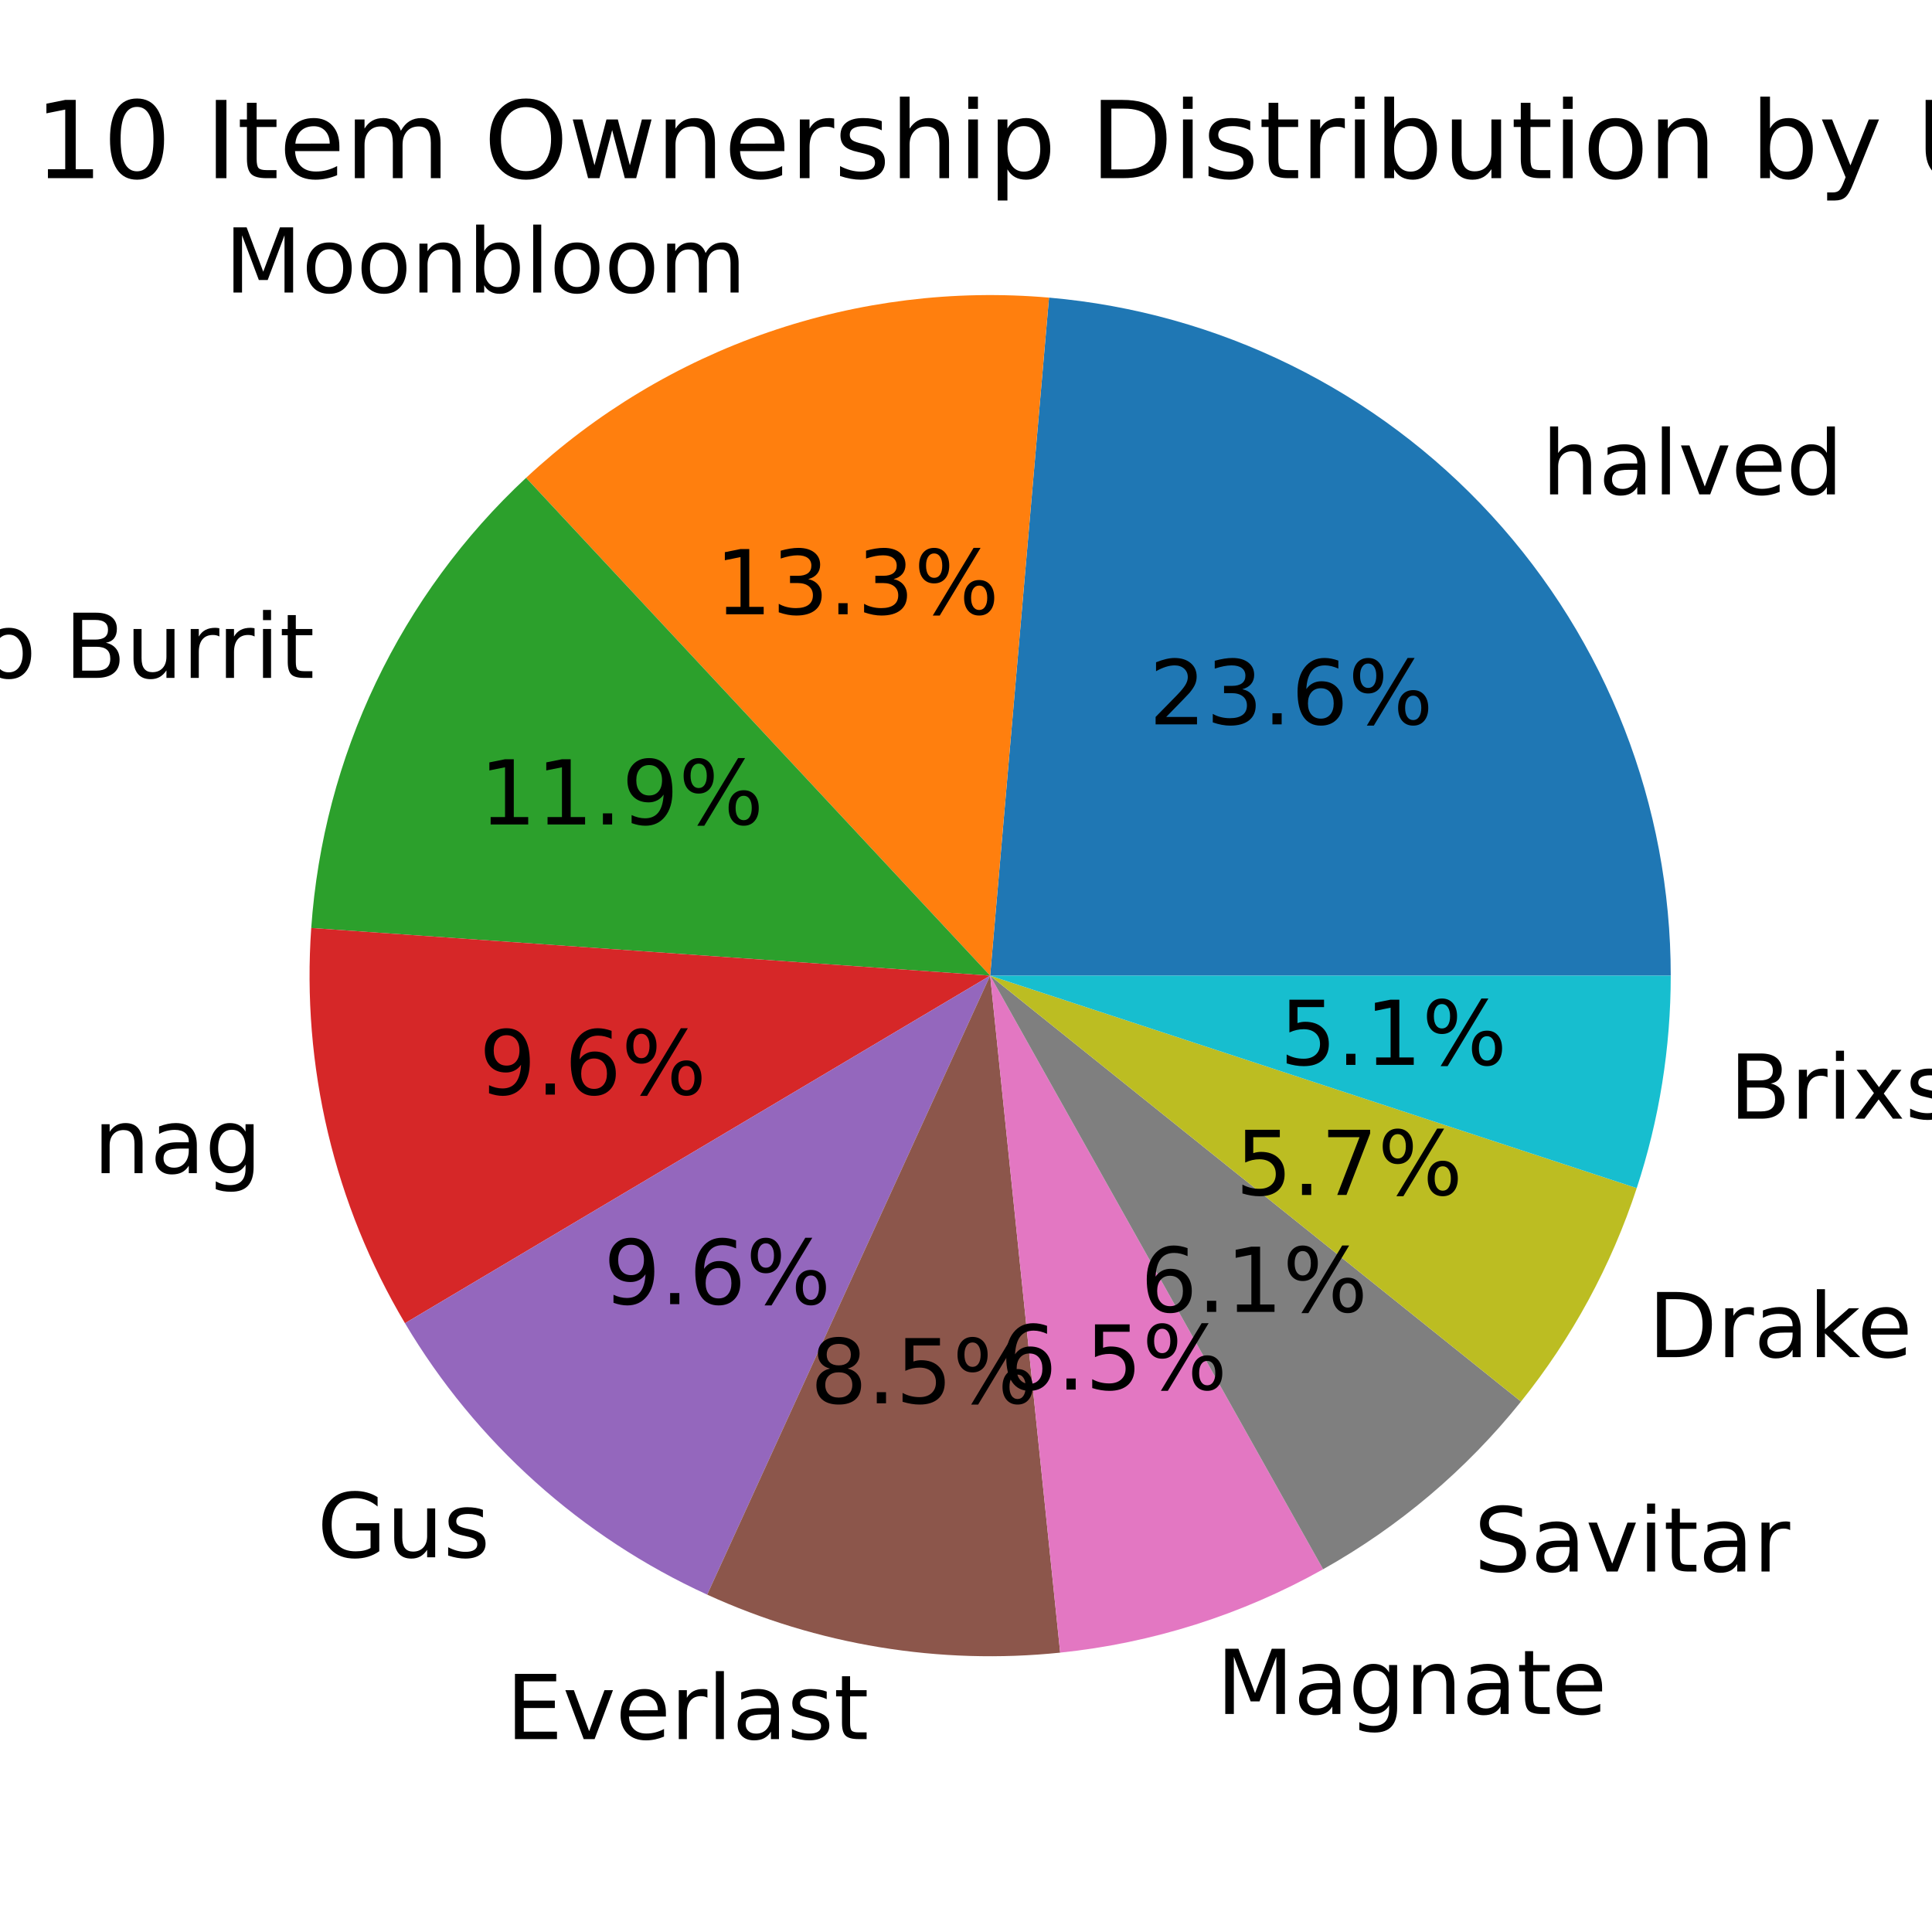
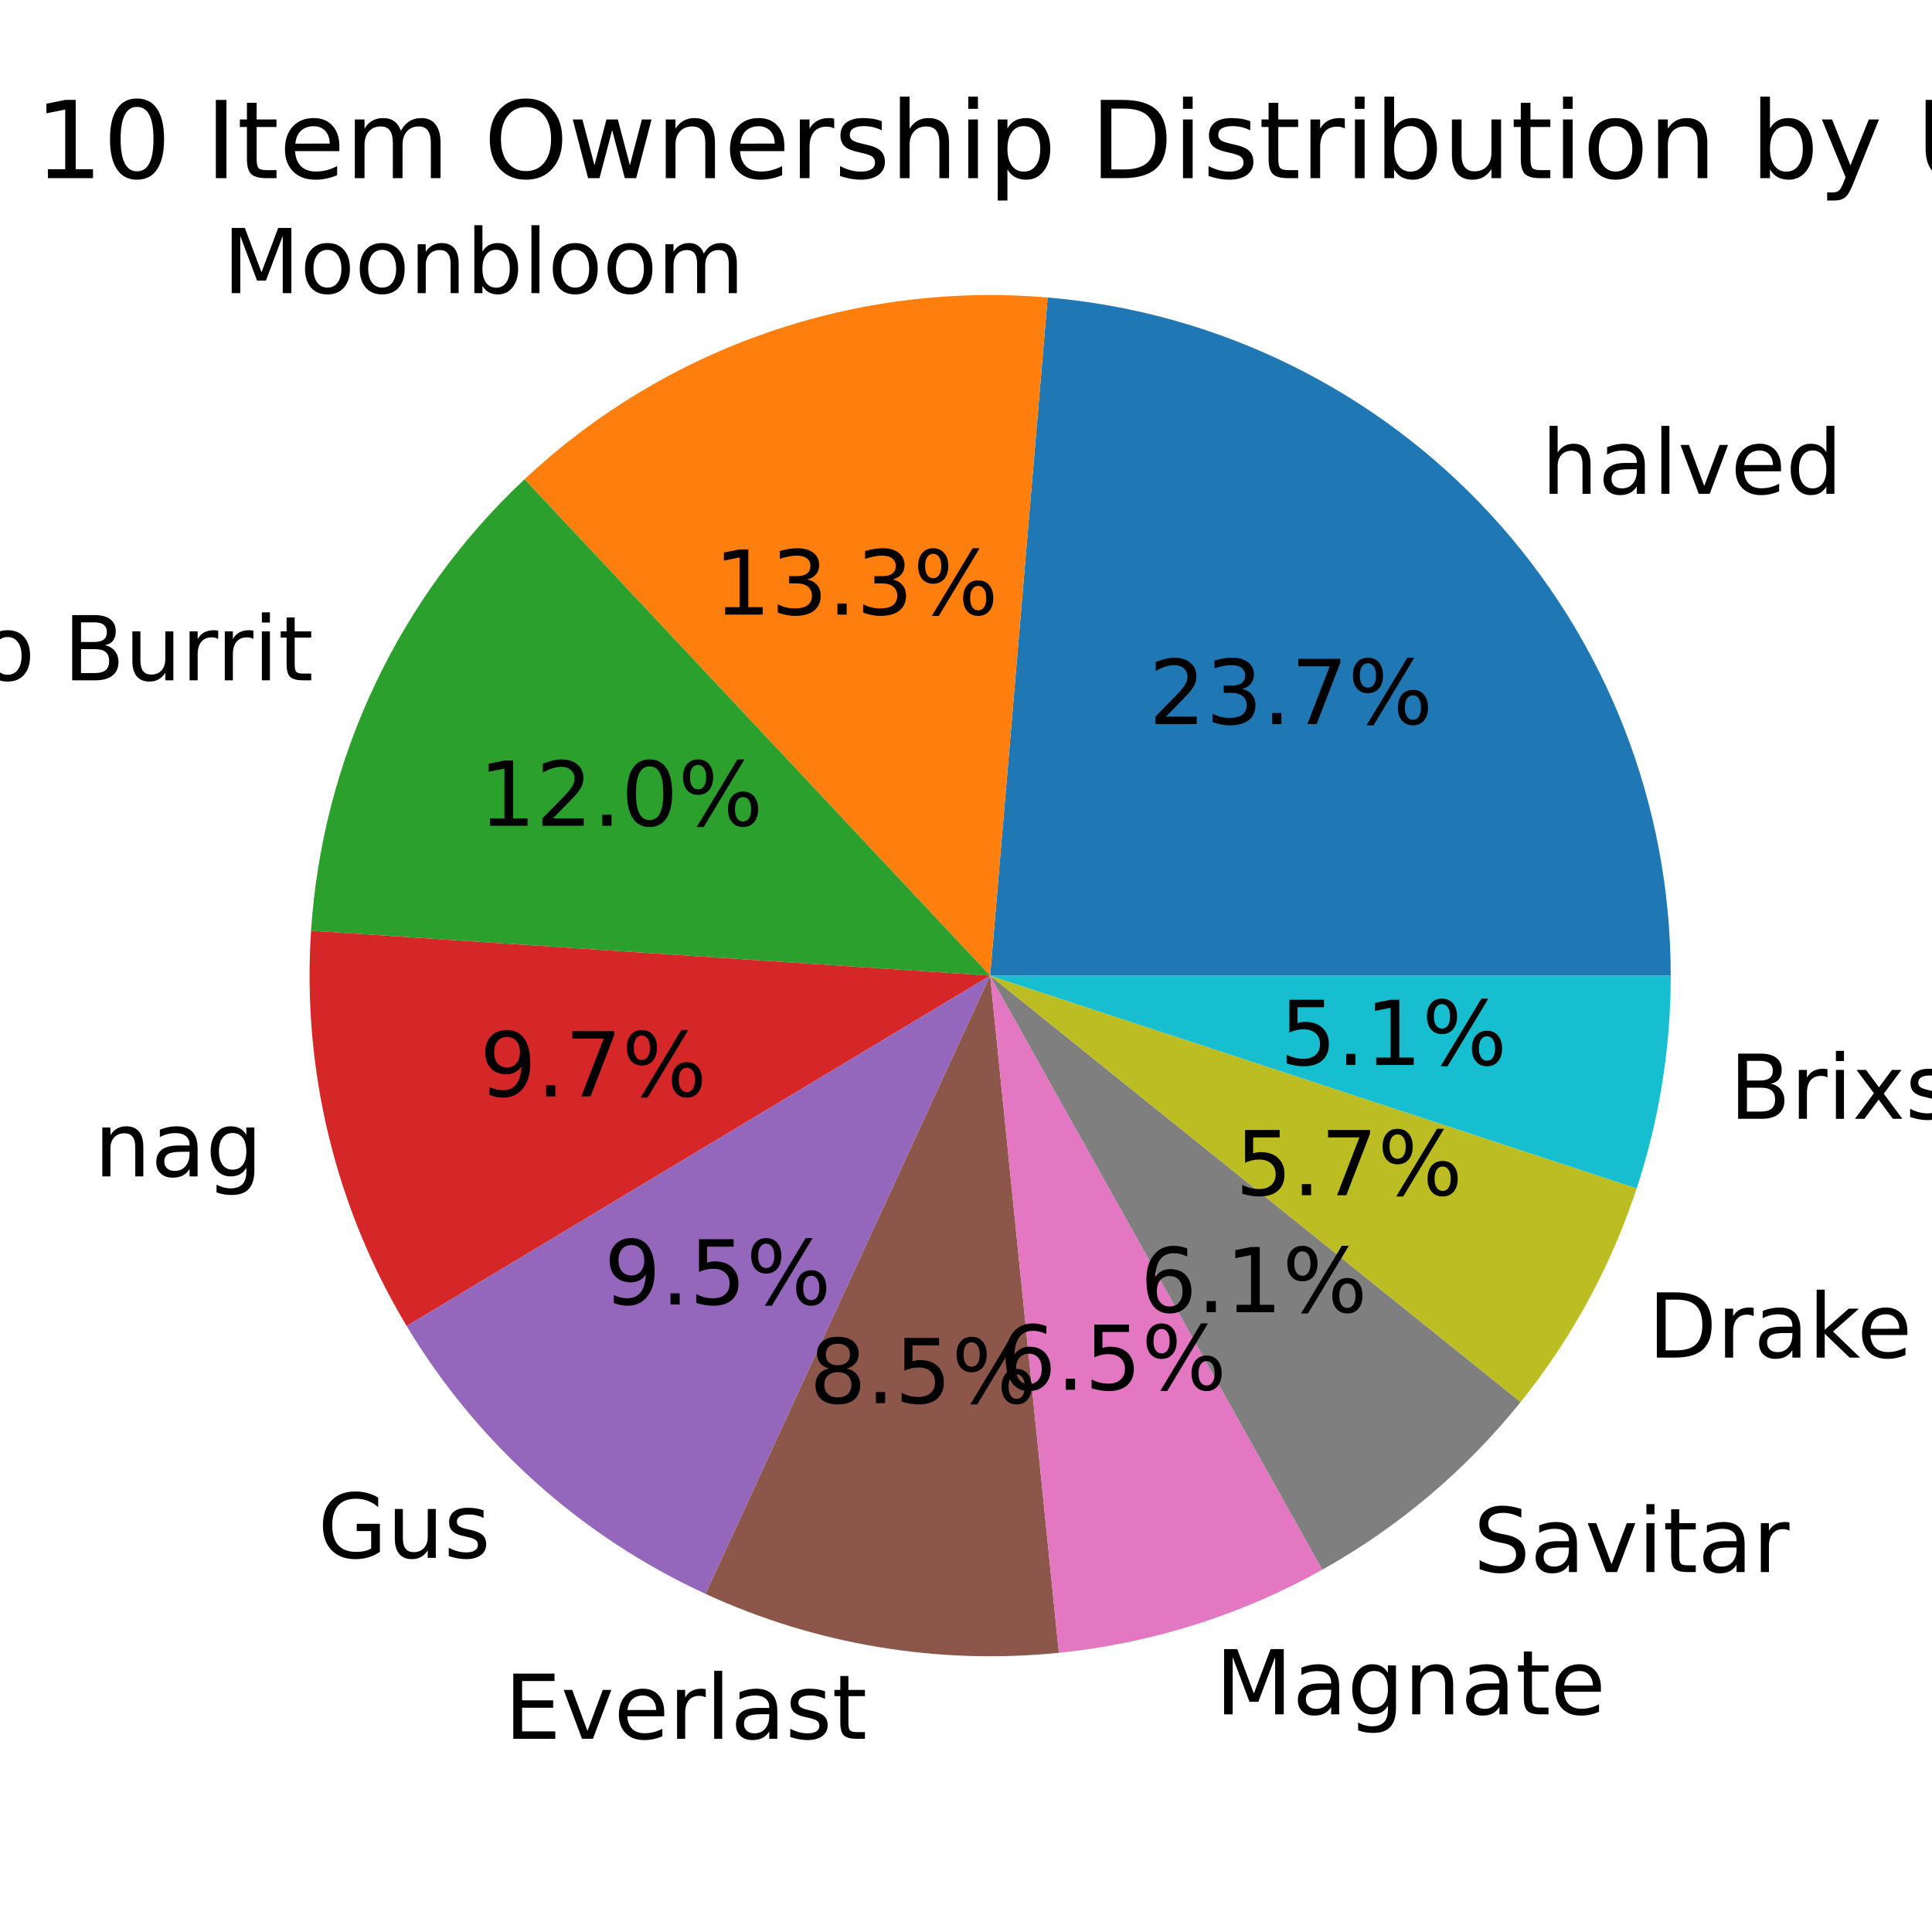
<svg xmlns="http://www.w3.org/2000/svg" xmlns:xlink="http://www.w3.org/1999/xlink" width="216pt" height="216pt" viewBox="0 0 216 216" version="1.1">
  <defs>
    <style type="text/css">*{stroke-linejoin: round; stroke-linecap: butt}</style>
  </defs>
  <g id="figure_1">
    <g id="patch_1">
      <path d="M 0 216  L 216 216  L 216 0  L 0 0  z " style="fill: #ffffff" />
    </g>
    <g id="axes_1">
      <g id="patch_2">
-         <path d="M 186.791 109.08  C 186.791 90.044 179.648 71.685 166.782 57.654  C 153.917 43.624 136.244 34.92 117.28 33.274  L 110.7 109.08  z " style="fill: #1f77b4" />
+         <path d="M 186.791 109.08  C 186.791 90.019 179.628 71.636 166.732 57.6  C 153.836 43.563 136.125 34.873 117.132 33.261  L 110.7 109.08  z " style="fill: #1f77b4" />
      </g>
      <g id="patch_3">
-         <path d="M 117.28 33.274  C 106.667 32.353 95.979 33.671 85.907 37.141  C 75.836 40.612 66.605 46.16 58.814 53.423  L 110.7 109.08  z " style="fill: #ff7f0e" />
+         <path d="M 117.132 33.261  C 106.503 32.36 95.803 33.703 85.728 37.204  C 75.652 40.704 66.424 46.285 58.644 53.582  L 110.7 109.08  z " style="fill: #ff7f0e" />
      </g>
      <g id="patch_4">
-         <path d="M 58.814 53.423  C 51.833 59.931 46.139 67.695 42.028 76.308  C 37.918 84.921 35.464 94.231 34.796 103.751  L 110.7 109.08  z " style="fill: #2ca02c" />
+         <path d="M 58.644 53.582  C 51.674 60.12 45.998 67.912 41.913 76.551  C 37.827 85.19 35.406 94.522 34.775 104.058  L 110.7 109.08  z " style="fill: #2ca02c" />
      </g>
      <g id="patch_5">
-         <path d="M 34.796 103.751  C 34.257 111.433 34.887 119.152 36.664 126.645  C 38.442 134.137 41.346 141.317 45.279 147.938  L 110.7 109.08  z " style="fill: #d62728" />
+         <path d="M 34.775 104.058  C 34.266 111.752 34.93 119.478 36.743 126.973  C 38.556 134.467 41.498 141.643 45.467 148.253  L 110.7 109.08  z " style="fill: #d62728" />
      </g>
      <g id="patch_6">
-         <path d="M 45.279 147.938  C 49.211 154.558 54.126 160.544 59.855 165.689  C 65.584 170.835 72.061 175.081 79.065 178.283  L 110.7 109.08  z " style="fill: #9467bd" />
+         <path d="M 45.467 148.253  C 49.383 154.773 54.254 160.67 59.918 165.746  C 65.581 170.821 71.974 175.019 78.883 178.2  L 110.7 109.08  z " style="fill: #9467bd" />
      </g>
      <g id="patch_7">
-         <path d="M 79.065 178.283  C 85.208 181.091 91.698 183.069 98.363 184.164  C 105.028 185.259 111.81 185.462 118.529 184.767  L 110.7 109.08  z " style="fill: #8c564b" />
+         <path d="M 78.883 178.2  C 85.027 181.028 91.521 183.024 98.192 184.136  C 104.864 185.248 111.654 185.465 118.383 184.782  L 110.7 109.08  z " style="fill: #8c564b" />
      </g>
      <g id="patch_8">
-         <path d="M 118.529 184.767  C 123.682 184.234 128.767 183.176 133.706 181.61  C 138.644 180.043 143.409 177.977 147.928 175.442  L 110.7 109.08  z " style="fill: #e377c2" />
+         <path d="M 118.383 184.782  C 123.544 184.258 128.638 183.208 133.585 181.648  C 138.532 180.088 143.307 178.026 147.835 175.494  L 110.7 109.08  z " style="fill: #e377c2" />
      </g>
      <g id="patch_9">
-         <path d="M 147.928 175.442  C 152.172 173.061 156.177 170.279 159.89 167.133  C 163.603 163.987 167.005 160.492 170.05 156.697  L 110.7 109.08  z " style="fill: #7f7f7f" />
+         <path d="M 147.835 175.494  C 152.088 173.116 156.103 170.335 159.824 167.189  C 163.545 164.043 166.955 160.547 170.008 156.75  L 110.7 109.08  z " style="fill: #7f7f7f" />
      </g>
      <g id="patch_10">
-         <path d="M 170.05 156.697  C 172.899 153.146 175.423 149.348 177.592 145.346  C 179.762 141.345 181.568 137.156 182.989 132.832  L 110.7 109.08  z " style="fill: #bcbd22" />
+         <path d="M 170.008 156.75  C 172.863 153.197 175.394 149.395 177.569 145.39  C 179.744 141.384 181.554 137.192 182.979 132.862  L 110.7 109.08  z " style="fill: #bcbd22" />
      </g>
      <g id="patch_11">
-         <path d="M 182.989 132.832  C 184.246 129.005 185.198 125.085 185.834 121.107  C 186.471 117.13 186.791 113.108 186.791 109.08  L 110.7 109.08  z " style="fill: #17becf" />
+         <path d="M 182.979 132.862  C 184.24 129.031 185.194 125.105 185.832 121.123  C 186.47 117.14 186.791 113.113 186.791 109.08  L 110.7 109.08  z " style="fill: #17becf" />
      </g>
      <g id="matplotlib.axis_1" />
      <g id="matplotlib.axis_2" />
      <g id="text_1">
-         <g transform="translate(172.3907 55.27127) scale(0.1 -0.1)">
+         <g transform="translate(172.3355 55.21114) scale(0.1 -0.1)">
          <defs>
            <path id="DejaVuSans-68" d="M 3513 2113  L 3513 0  L 2938 0  L 2938 2094  Q 2938 2591 2744 2837  Q 2550 3084 2163 3084  Q 1697 3084 1428 2787  Q 1159 2491 1159 1978  L 1159 0  L 581 0  L 581 4863  L 1159 4863  L 1159 2956  Q 1366 3272 1645 3428  Q 1925 3584 2291 3584  Q 2894 3584 3203 3211  Q 3513 2838 3513 2113  z " transform="scale(0.015625)" />
            <path id="DejaVuSans-61" d="M 2194 1759  Q 1497 1759 1228 1600  Q 959 1441 959 1056  Q 959 750 1161 570  Q 1363 391 1709 391  Q 2188 391 2477 730  Q 2766 1069 2766 1631  L 2766 1759  L 2194 1759  z M 3341 1997  L 3341 0  L 2766 0  L 2766 531  Q 2569 213 2275 61  Q 1981 -91 1556 -91  Q 1019 -91 701 211  Q 384 513 384 1019  Q 384 1609 779 1909  Q 1175 2209 1959 2209  L 2766 2209  L 2766 2266  Q 2766 2663 2505 2880  Q 2244 3097 1772 3097  Q 1472 3097 1187 3025  Q 903 2953 641 2809  L 641 3341  Q 956 3463 1253 3523  Q 1550 3584 1831 3584  Q 2591 3584 2966 3190  Q 3341 2797 3341 1997  z " transform="scale(0.015625)" />
            <path id="DejaVuSans-6c" d="M 603 4863  L 1178 4863  L 1178 0  L 603 0  L 603 4863  z " transform="scale(0.015625)" />
            <path id="DejaVuSans-76" d="M 191 3500  L 800 3500  L 1894 563  L 2988 3500  L 3597 3500  L 2284 0  L 1503 0  L 191 3500  z " transform="scale(0.015625)" />
            <path id="DejaVuSans-65" d="M 3597 1894  L 3597 1613  L 953 1613  Q 991 1019 1311 708  Q 1631 397 2203 397  Q 2534 397 2845 478  Q 3156 559 3463 722  L 3463 178  Q 3153 47 2828 -22  Q 2503 -91 2169 -91  Q 1331 -91 842 396  Q 353 884 353 1716  Q 353 2575 817 3079  Q 1281 3584 2069 3584  Q 2775 3584 3186 3129  Q 3597 2675 3597 1894  z M 3022 2063  Q 3016 2534 2758 2815  Q 2500 3097 2075 3097  Q 1594 3097 1305 2825  Q 1016 2553 972 2059  L 3022 2063  z " transform="scale(0.015625)" />
            <path id="DejaVuSans-64" d="M 2906 2969  L 2906 4863  L 3481 4863  L 3481 0  L 2906 0  L 2906 525  Q 2725 213 2448 61  Q 2172 -91 1784 -91  Q 1150 -91 751 415  Q 353 922 353 1747  Q 353 2572 751 3078  Q 1150 3584 1784 3584  Q 2172 3584 2448 3432  Q 2725 3281 2906 2969  z M 947 1747  Q 947 1113 1208 752  Q 1469 391 1925 391  Q 2381 391 2643 752  Q 2906 1113 2906 1747  Q 2906 2381 2643 2742  Q 2381 3103 1925 3103  Q 1469 3103 1208 2742  Q 947 2381 947 1747  z " transform="scale(0.015625)" />
          </defs>
          <use xlink:href="#DejaVuSans-68" />
          <use xlink:href="#DejaVuSans-61" x="63.379" />
          <use xlink:href="#DejaVuSans-6c" x="124.658" />
          <use xlink:href="#DejaVuSans-76" x="152.441" />
          <use xlink:href="#DejaVuSans-65" x="211.621" />
          <use xlink:href="#DejaVuSans-64" x="273.145" />
        </g>
      </g>
      <g id="text_2">
-         <g transform="translate(128.4659 80.98404) scale(0.1 -0.1)">
+         <g transform="translate(128.4358 80.95124) scale(0.1 -0.1)">
          <defs>
            <path id="DejaVuSans-32" d="M 1228 531  L 3431 531  L 3431 0  L 469 0  L 469 531  Q 828 903 1448 1529  Q 2069 2156 2228 2338  Q 2531 2678 2651 2914  Q 2772 3150 2772 3378  Q 2772 3750 2511 3984  Q 2250 4219 1831 4219  Q 1534 4219 1204 4116  Q 875 4013 500 3803  L 500 4441  Q 881 4594 1212 4672  Q 1544 4750 1819 4750  Q 2544 4750 2975 4387  Q 3406 4025 3406 3419  Q 3406 3131 3298 2873  Q 3191 2616 2906 2266  Q 2828 2175 2409 1742  Q 1991 1309 1228 531  z " transform="scale(0.015625)" />
            <path id="DejaVuSans-33" d="M 2597 2516  Q 3050 2419 3304 2112  Q 3559 1806 3559 1356  Q 3559 666 3084 287  Q 2609 -91 1734 -91  Q 1441 -91 1130 -33  Q 819 25 488 141  L 488 750  Q 750 597 1062 519  Q 1375 441 1716 441  Q 2309 441 2620 675  Q 2931 909 2931 1356  Q 2931 1769 2642 2001  Q 2353 2234 1838 2234  L 1294 2234  L 1294 2753  L 1863 2753  Q 2328 2753 2575 2939  Q 2822 3125 2822 3475  Q 2822 3834 2567 4026  Q 2313 4219 1838 4219  Q 1578 4219 1281 4162  Q 984 4106 628 3988  L 628 4550  Q 988 4650 1302 4700  Q 1616 4750 1894 4750  Q 2613 4750 3031 4423  Q 3450 4097 3450 3541  Q 3450 3153 3228 2886  Q 3006 2619 2597 2516  z " transform="scale(0.015625)" />
            <path id="DejaVuSans-2e" d="M 684 794  L 1344 794  L 1344 0  L 684 0  L 684 794  z " transform="scale(0.015625)" />
-             <path id="DejaVuSans-36" d="M 2113 2584  Q 1688 2584 1439 2293  Q 1191 2003 1191 1497  Q 1191 994 1439 701  Q 1688 409 2113 409  Q 2538 409 2786 701  Q 3034 994 3034 1497  Q 3034 2003 2786 2293  Q 2538 2584 2113 2584  z M 3366 4563  L 3366 3988  Q 3128 4100 2886 4159  Q 2644 4219 2406 4219  Q 1781 4219 1451 3797  Q 1122 3375 1075 2522  Q 1259 2794 1537 2939  Q 1816 3084 2150 3084  Q 2853 3084 3261 2657  Q 3669 2231 3669 1497  Q 3669 778 3244 343  Q 2819 -91 2113 -91  Q 1303 -91 875 529  Q 447 1150 447 2328  Q 447 3434 972 4092  Q 1497 4750 2381 4750  Q 2619 4750 2861 4703  Q 3103 4656 3366 4563  z " transform="scale(0.015625)" />
+             <path id="DejaVuSans-37" d="M 525 4666  L 3525 4666  L 3525 4397  L 1831 0  L 1172 0  L 2766 4134  L 525 4134  L 525 4666  z " transform="scale(0.015625)" />
            <path id="DejaVuSans-25" d="M 4653 2053  Q 4381 2053 4226 1822  Q 4072 1591 4072 1178  Q 4072 772 4226 539  Q 4381 306 4653 306  Q 4919 306 5073 539  Q 5228 772 5228 1178  Q 5228 1588 5073 1820  Q 4919 2053 4653 2053  z M 4653 2450  Q 5147 2450 5437 2106  Q 5728 1763 5728 1178  Q 5728 594 5436 251  Q 5144 -91 4653 -91  Q 4153 -91 3862 251  Q 3572 594 3572 1178  Q 3572 1766 3864 2108  Q 4156 2450 4653 2450  z M 1428 4353  Q 1159 4353 1004 4120  Q 850 3888 850 3481  Q 850 3069 1003 2837  Q 1156 2606 1428 2606  Q 1700 2606 1854 2837  Q 2009 3069 2009 3481  Q 2009 3884 1853 4118  Q 1697 4353 1428 4353  z M 4250 4750  L 4750 4750  L 1831 -91  L 1331 -91  L 4250 4750  z M 1428 4750  Q 1922 4750 2215 4408  Q 2509 4066 2509 3481  Q 2509 2891 2217 2550  Q 1925 2209 1428 2209  Q 931 2209 642 2551  Q 353 2894 353 3481  Q 353 4063 643 4406  Q 934 4750 1428 4750  z " transform="scale(0.015625)" />
          </defs>
          <use xlink:href="#DejaVuSans-32" />
          <use xlink:href="#DejaVuSans-33" x="63.623" />
          <use xlink:href="#DejaVuSans-2e" x="127.246" />
-           <use xlink:href="#DejaVuSans-36" x="159.033" />
+           <use xlink:href="#DejaVuSans-37" x="159.033" />
          <use xlink:href="#DejaVuSans-25" x="222.656" />
        </g>
      </g>
      <g id="text_3">
-         <g transform="translate(25.12037 32.70696) scale(0.1 -0.1)">
+         <g transform="translate(24.92261 32.77539) scale(0.1 -0.1)">
          <defs>
            <path id="DejaVuSans-4d" d="M 628 4666  L 1569 4666  L 2759 1491  L 3956 4666  L 4897 4666  L 4897 0  L 4281 0  L 4281 4097  L 3078 897  L 2444 897  L 1241 4097  L 1241 0  L 628 0  L 628 4666  z " transform="scale(0.015625)" />
            <path id="DejaVuSans-6f" d="M 1959 3097  Q 1497 3097 1228 2736  Q 959 2375 959 1747  Q 959 1119 1226 758  Q 1494 397 1959 397  Q 2419 397 2687 759  Q 2956 1122 2956 1747  Q 2956 2369 2687 2733  Q 2419 3097 1959 3097  z M 1959 3584  Q 2709 3584 3137 3096  Q 3566 2609 3566 1747  Q 3566 888 3137 398  Q 2709 -91 1959 -91  Q 1206 -91 779 398  Q 353 888 353 1747  Q 353 2609 779 3096  Q 1206 3584 1959 3584  z " transform="scale(0.015625)" />
            <path id="DejaVuSans-6e" d="M 3513 2113  L 3513 0  L 2938 0  L 2938 2094  Q 2938 2591 2744 2837  Q 2550 3084 2163 3084  Q 1697 3084 1428 2787  Q 1159 2491 1159 1978  L 1159 0  L 581 0  L 581 3500  L 1159 3500  L 1159 2956  Q 1366 3272 1645 3428  Q 1925 3584 2291 3584  Q 2894 3584 3203 3211  Q 3513 2838 3513 2113  z " transform="scale(0.015625)" />
            <path id="DejaVuSans-62" d="M 3116 1747  Q 3116 2381 2855 2742  Q 2594 3103 2138 3103  Q 1681 3103 1420 2742  Q 1159 2381 1159 1747  Q 1159 1113 1420 752  Q 1681 391 2138 391  Q 2594 391 2855 752  Q 3116 1113 3116 1747  z M 1159 2969  Q 1341 3281 1617 3432  Q 1894 3584 2278 3584  Q 2916 3584 3314 3078  Q 3713 2572 3713 1747  Q 3713 922 3314 415  Q 2916 -91 2278 -91  Q 1894 -91 1617 61  Q 1341 213 1159 525  L 1159 0  L 581 0  L 581 4863  L 1159 4863  L 1159 2969  z " transform="scale(0.015625)" />
            <path id="DejaVuSans-6d" d="M 3328 2828  Q 3544 3216 3844 3400  Q 4144 3584 4550 3584  Q 5097 3584 5394 3201  Q 5691 2819 5691 2113  L 5691 0  L 5113 0  L 5113 2094  Q 5113 2597 4934 2840  Q 4756 3084 4391 3084  Q 3944 3084 3684 2787  Q 3425 2491 3425 1978  L 3425 0  L 2847 0  L 2847 2094  Q 2847 2600 2669 2842  Q 2491 3084 2119 3084  Q 1678 3084 1418 2786  Q 1159 2488 1159 1978  L 1159 0  L 581 0  L 581 3500  L 1159 3500  L 1159 2956  Q 1356 3278 1631 3431  Q 1906 3584 2284 3584  Q 2666 3584 2933 3390  Q 3200 3197 3328 2828  z " transform="scale(0.015625)" />
          </defs>
          <use xlink:href="#DejaVuSans-4d" />
          <use xlink:href="#DejaVuSans-6f" x="86.279" />
          <use xlink:href="#DejaVuSans-6f" x="147.461" />
          <use xlink:href="#DejaVuSans-6e" x="208.643" />
          <use xlink:href="#DejaVuSans-62" x="272.021" />
          <use xlink:href="#DejaVuSans-6c" x="335.498" />
          <use xlink:href="#DejaVuSans-6f" x="363.281" />
          <use xlink:href="#DejaVuSans-6f" x="424.463" />
          <use xlink:href="#DejaVuSans-6d" x="485.645" />
        </g>
      </g>
      <g id="text_4">
-         <g transform="translate(79.94087 68.67624) scale(0.1 -0.1)">
+         <g transform="translate(79.833 68.71356) scale(0.1 -0.1)">
          <defs>
            <path id="DejaVuSans-31" d="M 794 531  L 1825 531  L 1825 4091  L 703 3866  L 703 4441  L 1819 4666  L 2450 4666  L 2450 531  L 3481 531  L 3481 0  L 794 0  L 794 531  z " transform="scale(0.015625)" />
          </defs>
          <use xlink:href="#DejaVuSans-31" />
          <use xlink:href="#DejaVuSans-33" x="63.623" />
          <use xlink:href="#DejaVuSans-2e" x="127.246" />
          <use xlink:href="#DejaVuSans-33" x="159.033" />
          <use xlink:href="#DejaVuSans-25" x="222.656" />
        </g>
      </g>
      <g id="text_5">
-         <g transform="translate(-34.45303 75.79002) scale(0.1 -0.1)">
+         <g transform="translate(-34.58028 76.05789) scale(0.1 -0.1)">
          <defs>
            <path id="DejaVuSans-42" d="M 1259 2228  L 1259 519  L 2272 519  Q 2781 519 3026 730  Q 3272 941 3272 1375  Q 3272 1813 3026 2020  Q 2781 2228 2272 2228  L 1259 2228  z M 1259 4147  L 1259 2741  L 2194 2741  Q 2656 2741 2882 2914  Q 3109 3088 3109 3444  Q 3109 3797 2882 3972  Q 2656 4147 2194 4147  L 1259 4147  z M 628 4666  L 2241 4666  Q 2963 4666 3353 4366  Q 3744 4066 3744 3513  Q 3744 3084 3544 2831  Q 3344 2578 2956 2516  Q 3422 2416 3680 2098  Q 3938 1781 3938 1306  Q 3938 681 3513 340  Q 3088 0 2303 0  L 628 0  L 628 4666  z " transform="scale(0.015625)" />
            <path id="DejaVuSans-69" d="M 603 3500  L 1178 3500  L 1178 0  L 603 0  L 603 3500  z M 603 4863  L 1178 4863  L 1178 4134  L 603 4134  L 603 4863  z " transform="scale(0.015625)" />
            <path id="DejaVuSans-74" d="M 1172 4494  L 1172 3500  L 2356 3500  L 2356 3053  L 1172 3053  L 1172 1153  Q 1172 725 1289 603  Q 1406 481 1766 481  L 2356 481  L 2356 0  L 1766 0  Q 1100 0 847 248  Q 594 497 594 1153  L 594 3053  L 172 3053  L 172 3500  L 594 3500  L 594 4494  L 1172 4494  z " transform="scale(0.015625)" />
            <path id="DejaVuSans-20" transform="scale(0.015625)" />
            <path id="DejaVuSans-75" d="M 544 1381  L 544 3500  L 1119 3500  L 1119 1403  Q 1119 906 1312 657  Q 1506 409 1894 409  Q 2359 409 2629 706  Q 2900 1003 2900 1516  L 2900 3500  L 3475 3500  L 3475 0  L 2900 0  L 2900 538  Q 2691 219 2414 64  Q 2138 -91 1772 -91  Q 1169 -91 856 284  Q 544 659 544 1381  z M 1991 3584  L 1991 3584  z " transform="scale(0.015625)" />
            <path id="DejaVuSans-72" d="M 2631 2963  Q 2534 3019 2420 3045  Q 2306 3072 2169 3072  Q 1681 3072 1420 2755  Q 1159 2438 1159 1844  L 1159 0  L 581 0  L 581 3500  L 1159 3500  L 1159 2956  Q 1341 3275 1631 3429  Q 1922 3584 2338 3584  Q 2397 3584 2469 3576  Q 2541 3569 2628 3553  L 2631 2963  z " transform="scale(0.015625)" />
          </defs>
          <use xlink:href="#DejaVuSans-42" />
          <use xlink:href="#DejaVuSans-61" x="68.604" />
          <use xlink:href="#DejaVuSans-6e" x="129.883" />
          <use xlink:href="#DejaVuSans-64" x="193.262" />
          <use xlink:href="#DejaVuSans-69" x="256.738" />
          <use xlink:href="#DejaVuSans-74" x="284.521" />
          <use xlink:href="#DejaVuSans-6f" x="323.73" />
          <use xlink:href="#DejaVuSans-20" x="384.912" />
          <use xlink:href="#DejaVuSans-42" x="416.699" />
          <use xlink:href="#DejaVuSans-75" x="485.303" />
          <use xlink:href="#DejaVuSans-72" x="548.682" />
          <use xlink:href="#DejaVuSans-72" x="588.045" />
          <use xlink:href="#DejaVuSans-69" x="629.158" />
          <use xlink:href="#DejaVuSans-74" x="656.941" />
        </g>
      </g>
      <g id="text_6">
-         <g transform="translate(53.61333 92.17609) scale(0.1 -0.1)">
-           <defs>
-             <path id="DejaVuSans-39" d="M 703 97  L 703 672  Q 941 559 1184 500  Q 1428 441 1663 441  Q 2288 441 2617 861  Q 2947 1281 2994 2138  Q 2813 1869 2534 1725  Q 2256 1581 1919 1581  Q 1219 1581 811 2004  Q 403 2428 403 3163  Q 403 3881 828 4315  Q 1253 4750 1959 4750  Q 2769 4750 3195 4129  Q 3622 3509 3622 2328  Q 3622 1225 3098 567  Q 2575 -91 1691 -91  Q 1453 -91 1209 -44  Q 966 3 703 97  z M 1959 2075  Q 2384 2075 2632 2365  Q 2881 2656 2881 3163  Q 2881 3666 2632 3958  Q 2384 4250 1959 4250  Q 1534 4250 1286 3958  Q 1038 3666 1038 3163  Q 1038 2656 1286 2365  Q 1534 2075 1959 2075  z " transform="scale(0.015625)" />
+         <g transform="translate(53.54393 92.3222) scale(0.1 -0.1)">
+           <defs>
+             <path id="DejaVuSans-30" d="M 2034 4250  Q 1547 4250 1301 3770  Q 1056 3291 1056 2328  Q 1056 1369 1301 889  Q 1547 409 2034 409  Q 2525 409 2770 889  Q 3016 1369 3016 2328  Q 3016 3291 2770 3770  Q 2525 4250 2034 4250  z M 2034 4750  Q 2819 4750 3233 4129  Q 3647 3509 3647 2328  Q 3647 1150 3233 529  Q 2819 -91 2034 -91  Q 1250 -91 836 529  Q 422 1150 422 2328  Q 422 3509 836 4129  Q 1250 4750 2034 4750  z " transform="scale(0.015625)" />
          </defs>
          <use xlink:href="#DejaVuSans-31" />
-           <use xlink:href="#DejaVuSans-31" x="63.623" />
+           <use xlink:href="#DejaVuSans-32" x="63.623" />
          <use xlink:href="#DejaVuSans-2e" x="127.246" />
-           <use xlink:href="#DejaVuSans-39" x="159.033" />
+           <use xlink:href="#DejaVuSans-30" x="159.033" />
          <use xlink:href="#DejaVuSans-25" x="222.656" />
        </g>
      </g>
      <g id="text_7">
-         <g transform="translate(10.4465 131.1606) scale(0.1 -0.1)">
+         <g transform="translate(10.53298 131.5215) scale(0.1 -0.1)">
          <defs>
            <path id="DejaVuSans-67" d="M 2906 1791  Q 2906 2416 2648 2759  Q 2391 3103 1925 3103  Q 1463 3103 1205 2759  Q 947 2416 947 1791  Q 947 1169 1205 825  Q 1463 481 1925 481  Q 2391 481 2648 825  Q 2906 1169 2906 1791  z M 3481 434  Q 3481 -459 3084 -895  Q 2688 -1331 1869 -1331  Q 1566 -1331 1297 -1286  Q 1028 -1241 775 -1147  L 775 -588  Q 1028 -725 1275 -790  Q 1522 -856 1778 -856  Q 2344 -856 2625 -561  Q 2906 -266 2906 331  L 2906 616  Q 2728 306 2450 153  Q 2172 0 1784 0  Q 1141 0 747 490  Q 353 981 353 1791  Q 353 2603 747 3093  Q 1141 3584 1784 3584  Q 2172 3584 2450 3431  Q 2728 3278 2906 2969  L 2906 3500  L 3481 3500  L 3481 434  z " transform="scale(0.015625)" />
          </defs>
          <use xlink:href="#DejaVuSans-6e" />
          <use xlink:href="#DejaVuSans-61" x="63.379" />
          <use xlink:href="#DejaVuSans-67" x="124.658" />
        </g>
      </g>
      <g id="text_8">
-         <g transform="translate(53.57615 122.3782) scale(0.1 -0.1)">
+         <g transform="translate(53.62332 122.5751) scale(0.1 -0.1)">
+           <defs>
+             <path id="DejaVuSans-39" d="M 703 97  L 703 672  Q 941 559 1184 500  Q 1428 441 1663 441  Q 2288 441 2617 861  Q 2947 1281 2994 2138  Q 2813 1869 2534 1725  Q 2256 1581 1919 1581  Q 1219 1581 811 2004  Q 403 2428 403 3163  Q 403 3881 828 4315  Q 1253 4750 1959 4750  Q 2769 4750 3195 4129  Q 3622 3509 3622 2328  Q 3622 1225 3098 567  Q 2575 -91 1691 -91  Q 1453 -91 1209 -44  Q 966 3 703 97  z M 1959 2075  Q 2384 2075 2632 2365  Q 2881 2656 2881 3163  Q 2881 3666 2632 3958  Q 2384 4250 1959 4250  Q 1534 4250 1286 3958  Q 1038 3666 1038 3163  Q 1038 2656 1286 2365  Q 1534 2075 1959 2075  z " transform="scale(0.015625)" />
+           </defs>
          <use xlink:href="#DejaVuSans-39" />
          <use xlink:href="#DejaVuSans-2e" x="63.623" />
-           <use xlink:href="#DejaVuSans-36" x="95.41" />
+           <use xlink:href="#DejaVuSans-37" x="95.41" />
          <use xlink:href="#DejaVuSans-25" x="159.033" />
        </g>
      </g>
      <g id="text_9">
-         <g transform="translate(35.47543 174.1098) scale(0.1 -0.1)">
+         <g transform="translate(35.54412 174.1714) scale(0.1 -0.1)">
          <defs>
            <path id="DejaVuSans-47" d="M 3809 666  L 3809 1919  L 2778 1919  L 2778 2438  L 4434 2438  L 4434 434  Q 4069 175 3628 42  Q 3188 -91 2688 -91  Q 1594 -91 976 548  Q 359 1188 359 2328  Q 359 3472 976 4111  Q 1594 4750 2688 4750  Q 3144 4750 3555 4637  Q 3966 4525 4313 4306  L 4313 3634  Q 3963 3931 3569 4081  Q 3175 4231 2741 4231  Q 1884 4231 1454 3753  Q 1025 3275 1025 2328  Q 1025 1384 1454 906  Q 1884 428 2741 428  Q 3075 428 3337 486  Q 3600 544 3809 666  z " transform="scale(0.015625)" />
            <path id="DejaVuSans-73" d="M 2834 3397  L 2834 2853  Q 2591 2978 2328 3040  Q 2066 3103 1784 3103  Q 1356 3103 1142 2972  Q 928 2841 928 2578  Q 928 2378 1081 2264  Q 1234 2150 1697 2047  L 1894 2003  Q 2506 1872 2764 1633  Q 3022 1394 3022 966  Q 3022 478 2636 193  Q 2250 -91 1575 -91  Q 1294 -91 989 -36  Q 684 19 347 128  L 347 722  Q 666 556 975 473  Q 1284 391 1588 391  Q 1994 391 2212 530  Q 2431 669 2431 922  Q 2431 1156 2273 1281  Q 2116 1406 1581 1522  L 1381 1569  Q 847 1681 609 1914  Q 372 2147 372 2553  Q 372 3047 722 3315  Q 1072 3584 1716 3584  Q 2034 3584 2315 3537  Q 2597 3491 2834 3397  z " transform="scale(0.015625)" />
          </defs>
          <use xlink:href="#DejaVuSans-47" />
          <use xlink:href="#DejaVuSans-75" x="77.49" />
          <use xlink:href="#DejaVuSans-73" x="140.869" />
        </g>
      </g>
      <g id="text_10">
-         <g transform="translate(67.49079 145.8051) scale(0.1 -0.1)">
+         <g transform="translate(67.52825 145.8387) scale(0.1 -0.1)">
+           <defs>
+             <path id="DejaVuSans-35" d="M 691 4666  L 3169 4666  L 3169 4134  L 1269 4134  L 1269 2991  Q 1406 3038 1543 3061  Q 1681 3084 1819 3084  Q 2600 3084 3056 2656  Q 3513 2228 3513 1497  Q 3513 744 3044 326  Q 2575 -91 1722 -91  Q 1428 -91 1123 -41  Q 819 9 494 109  L 494 744  Q 775 591 1075 516  Q 1375 441 1709 441  Q 2250 441 2565 725  Q 2881 1009 2881 1497  Q 2881 1984 2565 2268  Q 2250 2553 1709 2553  Q 1456 2553 1204 2497  Q 953 2441 691 2322  L 691 4666  z " transform="scale(0.015625)" />
+           </defs>
          <use xlink:href="#DejaVuSans-39" />
          <use xlink:href="#DejaVuSans-2e" x="63.623" />
-           <use xlink:href="#DejaVuSans-36" x="95.41" />
+           <use xlink:href="#DejaVuSans-35" x="95.41" />
          <use xlink:href="#DejaVuSans-25" x="159.033" />
        </g>
      </g>
      <g id="text_11">
-         <g transform="translate(56.59199 194.4319) scale(0.1 -0.1)">
+         <g transform="translate(56.40387 194.4008) scale(0.1 -0.1)">
          <defs>
            <path id="DejaVuSans-45" d="M 628 4666  L 3578 4666  L 3578 4134  L 1259 4134  L 1259 2753  L 3481 2753  L 3481 2222  L 1259 2222  L 1259 531  L 3634 531  L 3634 0  L 628 0  L 628 4666  z " transform="scale(0.015625)" />
          </defs>
          <use xlink:href="#DejaVuSans-45" />
          <use xlink:href="#DejaVuSans-76" x="63.184" />
          <use xlink:href="#DejaVuSans-65" x="122.363" />
          <use xlink:href="#DejaVuSans-72" x="183.887" />
          <use xlink:href="#DejaVuSans-6c" x="225" />
          <use xlink:href="#DejaVuSans-61" x="252.783" />
          <use xlink:href="#DejaVuSans-73" x="314.062" />
          <use xlink:href="#DejaVuSans-74" x="366.162" />
        </g>
      </g>
      <g id="text_12">
-         <g transform="translate(90.59556 156.8899) scale(0.1 -0.1)">
+         <g transform="translate(90.49295 156.8729) scale(0.1 -0.1)">
          <defs>
            <path id="DejaVuSans-38" d="M 2034 2216  Q 1584 2216 1326 1975  Q 1069 1734 1069 1313  Q 1069 891 1326 650  Q 1584 409 2034 409  Q 2484 409 2743 651  Q 3003 894 3003 1313  Q 3003 1734 2745 1975  Q 2488 2216 2034 2216  z M 1403 2484  Q 997 2584 770 2862  Q 544 3141 544 3541  Q 544 4100 942 4425  Q 1341 4750 2034 4750  Q 2731 4750 3128 4425  Q 3525 4100 3525 3541  Q 3525 3141 3298 2862  Q 3072 2584 2669 2484  Q 3125 2378 3379 2068  Q 3634 1759 3634 1313  Q 3634 634 3220 271  Q 2806 -91 2034 -91  Q 1263 -91 848 271  Q 434 634 434 1313  Q 434 1759 690 2068  Q 947 2378 1403 2484  z M 1172 3481  Q 1172 3119 1398 2916  Q 1625 2713 2034 2713  Q 2441 2713 2670 2916  Q 2900 3119 2900 3481  Q 2900 3844 2670 4047  Q 2441 4250 2034 4250  Q 1625 4250 1398 4047  Q 1172 3844 1172 3481  z " transform="scale(0.015625)" />
-             <path id="DejaVuSans-35" d="M 691 4666  L 3169 4666  L 3169 4134  L 1269 4134  L 1269 2991  Q 1406 3038 1543 3061  Q 1681 3084 1819 3084  Q 2600 3084 3056 2656  Q 3513 2228 3513 1497  Q 3513 744 3044 326  Q 2575 -91 1722 -91  Q 1428 -91 1123 -41  Q 819 9 494 109  L 494 744  Q 775 591 1075 516  Q 1375 441 1709 441  Q 2250 441 2565 725  Q 2881 1009 2881 1497  Q 2881 1984 2565 2268  Q 2250 2553 1709 2553  Q 1456 2553 1204 2497  Q 953 2441 691 2322  L 691 4666  z " transform="scale(0.015625)" />
          </defs>
          <use xlink:href="#DejaVuSans-38" />
          <use xlink:href="#DejaVuSans-2e" x="63.623" />
          <use xlink:href="#DejaVuSans-35" x="95.41" />
          <use xlink:href="#DejaVuSans-25" x="159.033" />
        </g>
      </g>
      <g id="text_13">
-         <g transform="translate(136.0062 191.6221) scale(0.1 -0.1)">
+         <g transform="translate(135.8737 191.664) scale(0.1 -0.1)">
          <use xlink:href="#DejaVuSans-4d" />
          <use xlink:href="#DejaVuSans-61" x="86.279" />
          <use xlink:href="#DejaVuSans-67" x="147.559" />
          <use xlink:href="#DejaVuSans-6e" x="211.035" />
          <use xlink:href="#DejaVuSans-61" x="274.414" />
          <use xlink:href="#DejaVuSans-74" x="335.693" />
          <use xlink:href="#DejaVuSans-65" x="374.902" />
        </g>
      </g>
      <g id="text_14">
-         <g transform="translate(111.801 155.3572) scale(0.1 -0.1)">
+         <g transform="translate(111.7287 155.3801) scale(0.1 -0.1)">
+           <defs>
+             <path id="DejaVuSans-36" d="M 2113 2584  Q 1688 2584 1439 2293  Q 1191 2003 1191 1497  Q 1191 994 1439 701  Q 1688 409 2113 409  Q 2538 409 2786 701  Q 3034 994 3034 1497  Q 3034 2003 2786 2293  Q 2538 2584 2113 2584  z M 3366 4563  L 3366 3988  Q 3128 4100 2886 4159  Q 2644 4219 2406 4219  Q 1781 4219 1451 3797  Q 1122 3375 1075 2522  Q 1259 2794 1537 2939  Q 1816 3084 2150 3084  Q 2853 3084 3261 2657  Q 3669 2231 3669 1497  Q 3669 778 3244 343  Q 2819 -91 2113 -91  Q 1303 -91 875 529  Q 447 1150 447 2328  Q 447 3434 972 4092  Q 1497 4750 2381 4750  Q 2619 4750 2861 4703  Q 3103 4656 3366 4563  z " transform="scale(0.015625)" />
+           </defs>
          <use xlink:href="#DejaVuSans-36" />
          <use xlink:href="#DejaVuSans-2e" x="63.623" />
          <use xlink:href="#DejaVuSans-35" x="95.41" />
          <use xlink:href="#DejaVuSans-25" x="159.033" />
        </g>
      </g>
      <g id="text_15">
-         <g transform="translate(164.8091 175.6978) scale(0.1 -0.1)">
+         <g transform="translate(164.7362 175.7594) scale(0.1 -0.1)">
          <defs>
            <path id="DejaVuSans-53" d="M 3425 4513  L 3425 3897  Q 3066 4069 2747 4153  Q 2428 4238 2131 4238  Q 1616 4238 1336 4038  Q 1056 3838 1056 3469  Q 1056 3159 1242 3001  Q 1428 2844 1947 2747  L 2328 2669  Q 3034 2534 3370 2195  Q 3706 1856 3706 1288  Q 3706 609 3251 259  Q 2797 -91 1919 -91  Q 1588 -91 1214 -16  Q 841 59 441 206  L 441 856  Q 825 641 1194 531  Q 1563 422 1919 422  Q 2459 422 2753 634  Q 3047 847 3047 1241  Q 3047 1584 2836 1778  Q 2625 1972 2144 2069  L 1759 2144  Q 1053 2284 737 2584  Q 422 2884 422 3419  Q 422 4038 858 4394  Q 1294 4750 2059 4750  Q 2388 4750 2728 4690  Q 3069 4631 3425 4513  z " transform="scale(0.015625)" />
          </defs>
          <use xlink:href="#DejaVuSans-53" />
          <use xlink:href="#DejaVuSans-61" x="63.477" />
          <use xlink:href="#DejaVuSans-76" x="124.756" />
          <use xlink:href="#DejaVuSans-69" x="183.936" />
          <use xlink:href="#DejaVuSans-74" x="211.719" />
          <use xlink:href="#DejaVuSans-61" x="250.928" />
          <use xlink:href="#DejaVuSans-72" x="312.207" />
        </g>
      </g>
      <g id="text_16">
-         <g transform="translate(127.5117 146.6712) scale(0.1 -0.1)">
+         <g transform="translate(127.472 146.7049) scale(0.1 -0.1)">
          <use xlink:href="#DejaVuSans-36" />
          <use xlink:href="#DejaVuSans-2e" x="63.623" />
          <use xlink:href="#DejaVuSans-31" x="95.41" />
          <use xlink:href="#DejaVuSans-25" x="159.033" />
        </g>
      </g>
      <g id="text_17">
-         <g transform="translate(184.2817 151.7321) scale(0.1 -0.1)">
+         <g transform="translate(184.2556 151.7801) scale(0.1 -0.1)">
          <defs>
            <path id="DejaVuSans-44" d="M 1259 4147  L 1259 519  L 2022 519  Q 2988 519 3436 956  Q 3884 1394 3884 2338  Q 3884 3275 3436 3711  Q 2988 4147 2022 4147  L 1259 4147  z M 628 4666  L 1925 4666  Q 3281 4666 3915 4102  Q 4550 3538 4550 2338  Q 4550 1131 3912 565  Q 3275 0 1925 0  L 628 0  L 628 4666  z " transform="scale(0.015625)" />
            <path id="DejaVuSans-6b" d="M 581 4863  L 1159 4863  L 1159 1991  L 2875 3500  L 3609 3500  L 1753 1863  L 3688 0  L 2938 0  L 1159 1709  L 1159 0  L 581 0  L 581 4863  z " transform="scale(0.015625)" />
          </defs>
          <use xlink:href="#DejaVuSans-44" />
          <use xlink:href="#DejaVuSans-72" x="77.002" />
          <use xlink:href="#DejaVuSans-61" x="118.115" />
          <use xlink:href="#DejaVuSans-6b" x="179.395" />
          <use xlink:href="#DejaVuSans-65" x="233.68" />
        </g>
      </g>
      <g id="text_18">
-         <g transform="translate(138.1331 133.599) scale(0.1 -0.1)">
-           <defs>
-             <path id="DejaVuSans-37" d="M 525 4666  L 3525 4666  L 3525 4397  L 1831 0  L 1172 0  L 2766 4134  L 525 4134  L 525 4666  z " transform="scale(0.015625)" />
-           </defs>
+         <g transform="translate(138.1189 133.6252) scale(0.1 -0.1)">
          <use xlink:href="#DejaVuSans-35" />
          <use xlink:href="#DejaVuSans-2e" x="63.623" />
          <use xlink:href="#DejaVuSans-37" x="95.41" />
          <use xlink:href="#DejaVuSans-25" x="159.033" />
        </g>
      </g>
      <g id="text_19">
-         <g transform="translate(193.3478 125.0692) scale(0.1 -0.1)">
+         <g transform="translate(193.345 125.0865) scale(0.1 -0.1)">
          <defs>
            <path id="DejaVuSans-78" d="M 3513 3500  L 2247 1797  L 3578 0  L 2900 0  L 1881 1375  L 863 0  L 184 0  L 1544 1831  L 300 3500  L 978 3500  L 1906 2253  L 2834 3500  L 3513 3500  z " transform="scale(0.015625)" />
          </defs>
          <use xlink:href="#DejaVuSans-42" />
          <use xlink:href="#DejaVuSans-72" x="68.604" />
          <use xlink:href="#DejaVuSans-69" x="109.717" />
          <use xlink:href="#DejaVuSans-78" x="137.5" />
          <use xlink:href="#DejaVuSans-73" x="196.68" />
          <use xlink:href="#DejaVuSans-74" x="248.779" />
          <use xlink:href="#DejaVuSans-65" x="287.988" />
          <use xlink:href="#DejaVuSans-72" x="349.512" />
        </g>
      </g>
      <g id="text_20">
-         <g transform="translate(143.0783 119.0557) scale(0.1 -0.1)">
+         <g transform="translate(143.0768 119.0651) scale(0.1 -0.1)">
          <use xlink:href="#DejaVuSans-35" />
          <use xlink:href="#DejaVuSans-2e" x="63.623" />
          <use xlink:href="#DejaVuSans-31" x="95.41" />
          <use xlink:href="#DejaVuSans-25" x="159.033" />
        </g>
      </g>
      <g id="text_21">
        <g transform="translate(-20.19281 19.92) scale(0.12 -0.12)">
          <defs>
            <path id="DejaVuSans-54" d="M -19 4666  L 3928 4666  L 3928 4134  L 2272 4134  L 2272 0  L 1638 0  L 1638 4134  L -19 4134  L -19 4666  z " transform="scale(0.015625)" />
            <path id="DejaVuSans-70" d="M 1159 525  L 1159 -1331  L 581 -1331  L 581 3500  L 1159 3500  L 1159 2969  Q 1341 3281 1617 3432  Q 1894 3584 2278 3584  Q 2916 3584 3314 3078  Q 3713 2572 3713 1747  Q 3713 922 3314 415  Q 2916 -91 2278 -91  Q 1894 -91 1617 61  Q 1341 213 1159 525  z M 3116 1747  Q 3116 2381 2855 2742  Q 2594 3103 2138 3103  Q 1681 3103 1420 2742  Q 1159 2381 1159 1747  Q 1159 1113 1420 752  Q 1681 391 2138 391  Q 2594 391 2855 752  Q 3116 1113 3116 1747  z " transform="scale(0.015625)" />
-             <path id="DejaVuSans-30" d="M 2034 4250  Q 1547 4250 1301 3770  Q 1056 3291 1056 2328  Q 1056 1369 1301 889  Q 1547 409 2034 409  Q 2525 409 2770 889  Q 3016 1369 3016 2328  Q 3016 3291 2770 3770  Q 2525 4250 2034 4250  z M 2034 4750  Q 2819 4750 3233 4129  Q 3647 3509 3647 2328  Q 3647 1150 3233 529  Q 2819 -91 2034 -91  Q 1250 -91 836 529  Q 422 1150 422 2328  Q 422 3509 836 4129  Q 1250 4750 2034 4750  z " transform="scale(0.015625)" />
            <path id="DejaVuSans-49" d="M 628 4666  L 1259 4666  L 1259 0  L 628 0  L 628 4666  z " transform="scale(0.015625)" />
            <path id="DejaVuSans-4f" d="M 2522 4238  Q 1834 4238 1429 3725  Q 1025 3213 1025 2328  Q 1025 1447 1429 934  Q 1834 422 2522 422  Q 3209 422 3611 934  Q 4013 1447 4013 2328  Q 4013 3213 3611 3725  Q 3209 4238 2522 4238  z M 2522 4750  Q 3503 4750 4090 4092  Q 4678 3434 4678 2328  Q 4678 1225 4090 567  Q 3503 -91 2522 -91  Q 1538 -91 948 565  Q 359 1222 359 2328  Q 359 3434 948 4092  Q 1538 4750 2522 4750  z " transform="scale(0.015625)" />
            <path id="DejaVuSans-77" d="M 269 3500  L 844 3500  L 1563 769  L 2278 3500  L 2956 3500  L 3675 769  L 4391 3500  L 4966 3500  L 4050 0  L 3372 0  L 2619 2869  L 1863 0  L 1184 0  L 269 3500  z " transform="scale(0.015625)" />
            <path id="DejaVuSans-79" d="M 2059 -325  Q 1816 -950 1584 -1140  Q 1353 -1331 966 -1331  L 506 -1331  L 506 -850  L 844 -850  Q 1081 -850 1212 -737  Q 1344 -625 1503 -206  L 1606 56  L 191 3500  L 800 3500  L 1894 763  L 2988 3500  L 3597 3500  L 2059 -325  z " transform="scale(0.015625)" />
            <path id="DejaVuSans-55" d="M 556 4666  L 1191 4666  L 1191 1831  Q 1191 1081 1462 751  Q 1734 422 2344 422  Q 2950 422 3222 751  Q 3494 1081 3494 1831  L 3494 4666  L 4128 4666  L 4128 1753  Q 4128 841 3676 375  Q 3225 -91 2344 -91  Q 1459 -91 1007 375  Q 556 841 556 1753  L 556 4666  z " transform="scale(0.015625)" />
          </defs>
          <use xlink:href="#DejaVuSans-54" />
          <use xlink:href="#DejaVuSans-6f" x="44.084" />
          <use xlink:href="#DejaVuSans-70" x="105.266" />
          <use xlink:href="#DejaVuSans-20" x="168.742" />
          <use xlink:href="#DejaVuSans-31" x="200.529" />
          <use xlink:href="#DejaVuSans-30" x="264.152" />
          <use xlink:href="#DejaVuSans-20" x="327.775" />
          <use xlink:href="#DejaVuSans-49" x="359.562" />
          <use xlink:href="#DejaVuSans-74" x="389.055" />
          <use xlink:href="#DejaVuSans-65" x="428.264" />
          <use xlink:href="#DejaVuSans-6d" x="489.787" />
          <use xlink:href="#DejaVuSans-20" x="587.199" />
          <use xlink:href="#DejaVuSans-4f" x="618.986" />
          <use xlink:href="#DejaVuSans-77" x="697.697" />
          <use xlink:href="#DejaVuSans-6e" x="779.484" />
          <use xlink:href="#DejaVuSans-65" x="842.863" />
          <use xlink:href="#DejaVuSans-72" x="904.387" />
          <use xlink:href="#DejaVuSans-73" x="945.5" />
          <use xlink:href="#DejaVuSans-68" x="997.6" />
          <use xlink:href="#DejaVuSans-69" x="1060.979" />
          <use xlink:href="#DejaVuSans-70" x="1088.762" />
          <use xlink:href="#DejaVuSans-20" x="1152.238" />
          <use xlink:href="#DejaVuSans-44" x="1184.025" />
          <use xlink:href="#DejaVuSans-69" x="1261.027" />
          <use xlink:href="#DejaVuSans-73" x="1288.811" />
          <use xlink:href="#DejaVuSans-74" x="1340.91" />
          <use xlink:href="#DejaVuSans-72" x="1380.119" />
          <use xlink:href="#DejaVuSans-69" x="1421.232" />
          <use xlink:href="#DejaVuSans-62" x="1449.016" />
          <use xlink:href="#DejaVuSans-75" x="1512.492" />
          <use xlink:href="#DejaVuSans-74" x="1575.871" />
          <use xlink:href="#DejaVuSans-69" x="1615.08" />
          <use xlink:href="#DejaVuSans-6f" x="1642.863" />
          <use xlink:href="#DejaVuSans-6e" x="1704.045" />
          <use xlink:href="#DejaVuSans-20" x="1767.424" />
          <use xlink:href="#DejaVuSans-62" x="1799.211" />
          <use xlink:href="#DejaVuSans-79" x="1862.688" />
          <use xlink:href="#DejaVuSans-20" x="1921.867" />
          <use xlink:href="#DejaVuSans-55" x="1953.654" />
          <use xlink:href="#DejaVuSans-73" x="2026.848" />
          <use xlink:href="#DejaVuSans-65" x="2078.947" />
          <use xlink:href="#DejaVuSans-72" x="2140.471" />
        </g>
      </g>
    </g>
  </g>
</svg>
